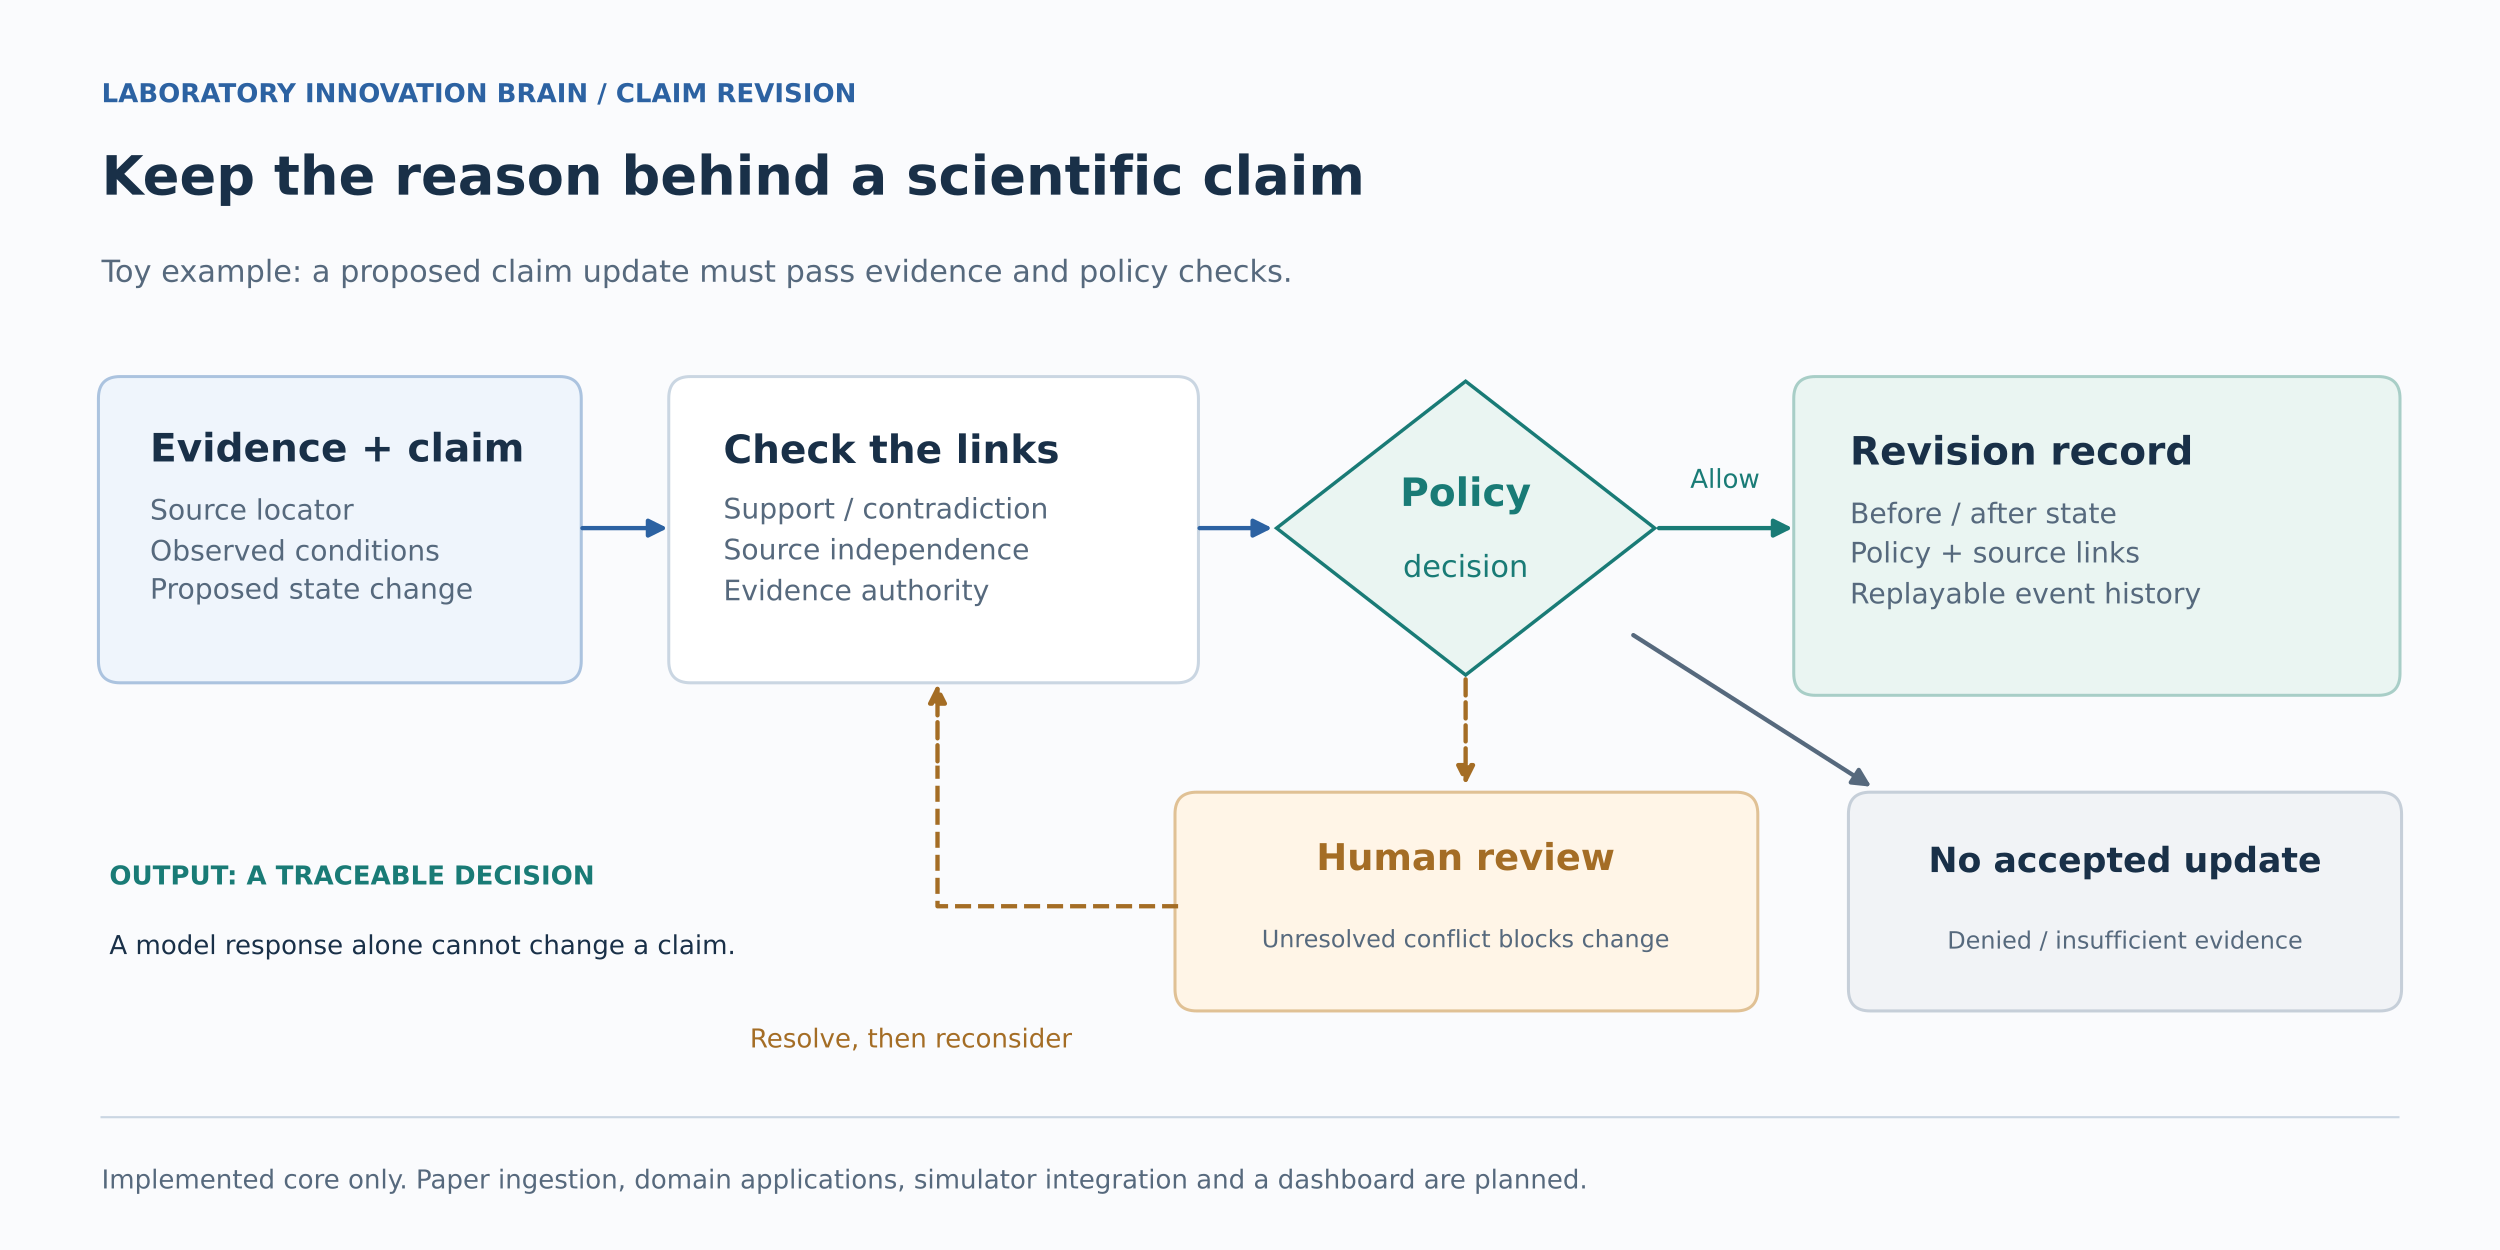
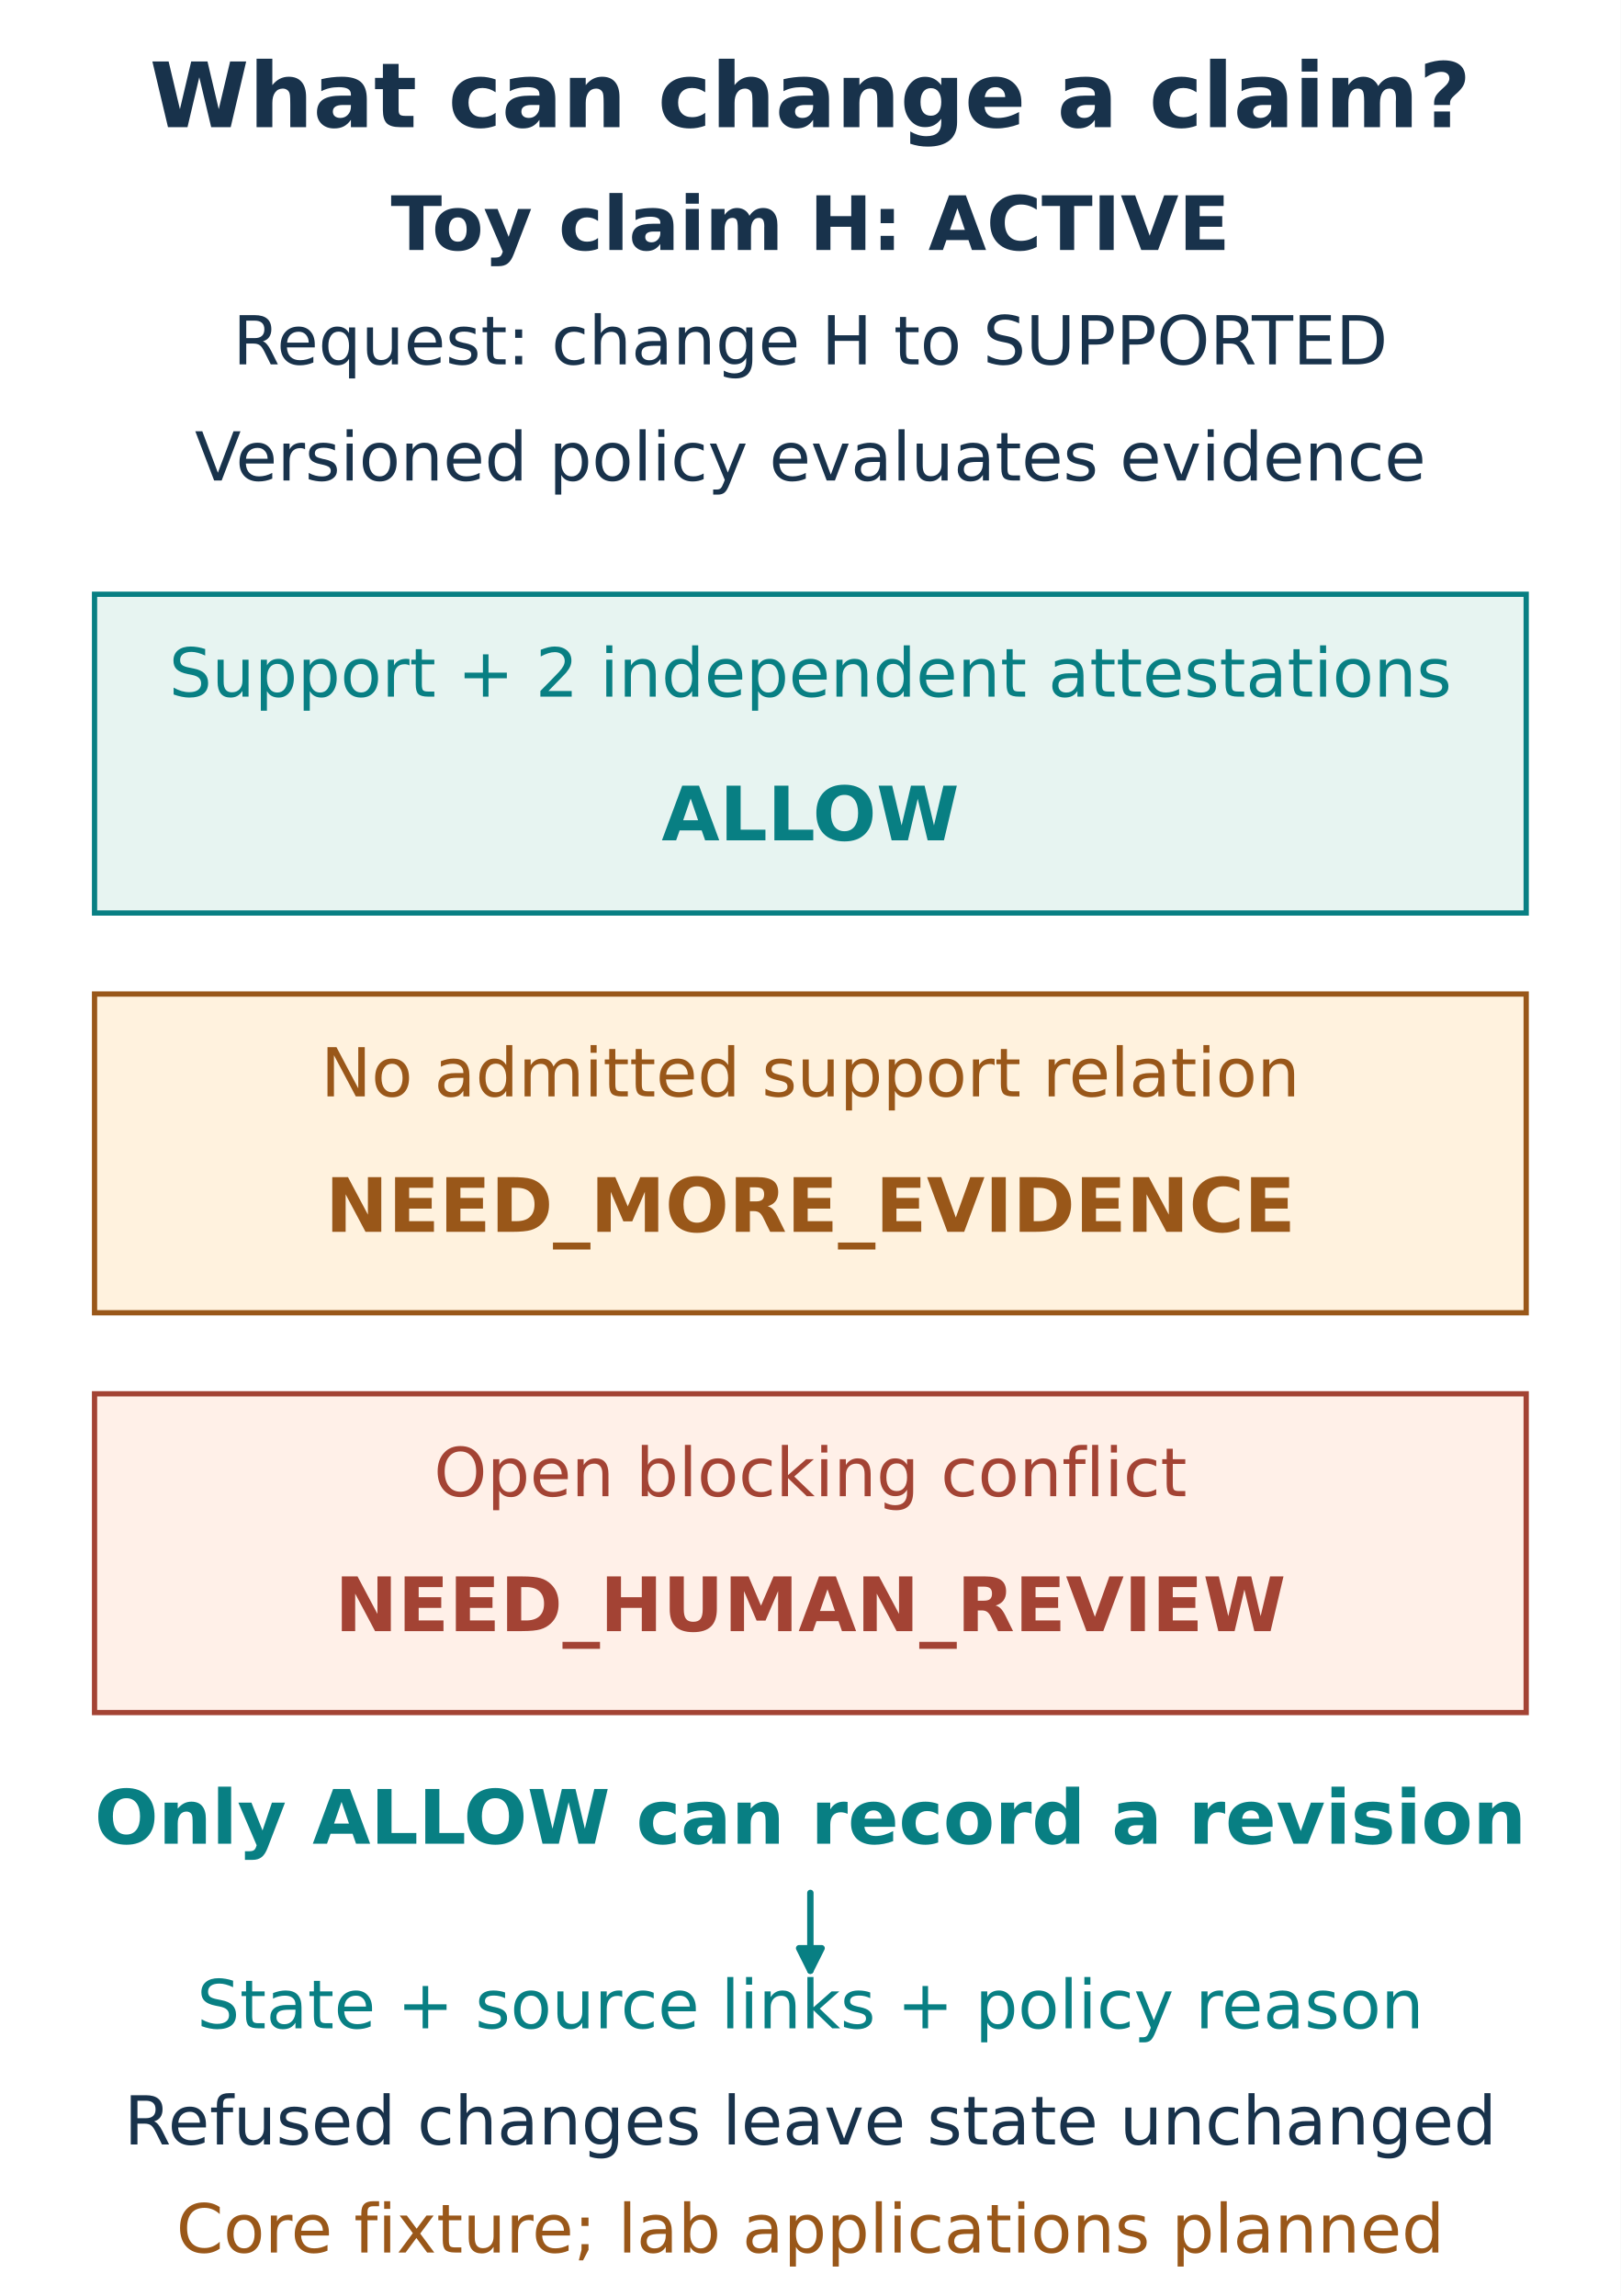
- <svg xmlns="http://www.w3.org/2000/svg" width="1152pt" height="576pt" viewBox="0 0 1152 576" version="1.1">
+ <svg xmlns="http://www.w3.org/2000/svg" width="432pt" height="612pt" viewBox="0 0 432 612" version="1.1">
  <defs>
    <style type="text/css">*{stroke-linejoin: round; stroke-linecap: butt}</style>
  </defs>
  <g id="figure_1">
    <g id="patch_1">
-       <path d="M 0 576 L 1152 576 L 1152 0 L 0 0 z " style="fill: #fafbfd" />
+       <path d="M 0 612 L 432 612 L 432 0 L 0 0 z " style="fill: #ffffff" />
    </g>
    <g id="axes_1">
      <g id="patch_2">
-         <path d="M 55.44 314.64 L 257.76 314.64 Q 267.84 314.64 267.84 304.56 L 267.84 183.6 Q 267.84 173.52 257.76 173.52 L 55.44 173.52 Q 45.36 173.52 45.36 183.6 L 45.36 304.56 Q 45.36 314.64 55.44 314.64 z " clip-path="url(#p210af7b35d)" style="fill: #eff5fc; stroke: #abc3df; stroke-width: 1.4; stroke-linejoin: miter" />
+         <path d="M 25.2 243.36 L 406.8 243.36 L 406.8 158.4 L 25.2 158.4 z " clip-path="url(#pa99b9f49d7)" style="fill: #e7f4f1; stroke: #087f83; stroke-width: 1.4; stroke-linejoin: miter" />
      </g>
      <g id="patch_3">
-         <path d="M 268.401 243.36 Q 288.001 243.36 305.365 243.36 " clip-path="url(#p210af7b35d)" style="fill: none; stroke: #2c62a2; stroke-width: 2; stroke-linecap: round" />
-         <path d="M 298.565 239.96 L 305.365 243.36 L 298.565 246.76 z " clip-path="url(#p210af7b35d)" style="fill: #2c62a2; stroke: #2c62a2; stroke-width: 2; stroke-linecap: round" />
+         <path d="M 25.2 349.92 L 406.8 349.92 L 406.8 264.96 L 25.2 264.96 z " clip-path="url(#pa99b9f49d7)" style="fill: #fff2de; stroke: #995719; stroke-width: 1.4; stroke-linejoin: miter" />
      </g>
      <g id="patch_4">
-         <path d="M 318.24 314.64 L 542.16 314.64 Q 552.24 314.64 552.24 304.56 L 552.24 183.6 Q 552.24 173.52 542.16 173.52 L 318.24 173.52 Q 308.16 173.52 308.16 183.6 L 308.16 304.56 Q 308.16 314.64 318.24 314.64 z " clip-path="url(#p210af7b35d)" style="fill: #ffffff; stroke: #cad6e2; stroke-width: 1.4; stroke-linejoin: miter" />
+         <path d="M 25.2 456.48 L 406.8 456.48 L 406.8 371.52 L 25.2 371.52 z " clip-path="url(#pa99b9f49d7)" style="fill: #fff0e8; stroke: #a34334; stroke-width: 1.4; stroke-linejoin: miter" />
      </g>
      <g id="patch_5">
-         <path d="M 552.797 243.36 Q 569.517 243.36 584.001 243.36 " clip-path="url(#p210af7b35d)" style="fill: none; stroke: #2c62a2; stroke-width: 2; stroke-linecap: round" />
-         <path d="M 577.201 239.96 L 584.001 243.36 L 577.201 246.76 z " clip-path="url(#p210af7b35d)" style="fill: #2c62a2; stroke: #2c62a2; stroke-width: 2; stroke-linecap: round" />
-       </g>
-       <g id="patch_6">
-         <path d="M 588.24 243.36 L 675.36 175.68 L 762.48 243.36 L 675.36 311.04 z " clip-path="url(#p210af7b35d)" style="fill: #eaf5f2; stroke: #197b76; stroke-width: 1.6; stroke-linejoin: miter" />
-       </g>
-       <g id="patch_7">
-         <path d="M 764.484 243.36 Q 795.243 243.36 823.767 243.36 " clip-path="url(#p210af7b35d)" style="fill: none; stroke: #197b76; stroke-width: 2; stroke-linecap: round" />
-         <path d="M 816.967 239.96 L 823.767 243.36 L 816.967 246.76 z " clip-path="url(#p210af7b35d)" style="fill: #197b76; stroke: #197b76; stroke-width: 2; stroke-linecap: round" />
-       </g>
-       <g id="patch_8">
-         <path d="M 836.64 320.4 L 1095.84 320.4 Q 1105.92 320.4 1105.92 310.32 L 1105.92 183.6 Q 1105.92 173.52 1095.84 173.52 L 836.64 173.52 Q 826.56 173.52 826.56 183.6 L 826.56 310.32 Q 826.56 320.4 836.64 320.4 z " clip-path="url(#p210af7b35d)" style="fill: #eaf5f2; stroke: #a8cec7; stroke-width: 1.4; stroke-linejoin: miter" />
-       </g>
-       <g id="patch_9">
-         <path d="M 675.36 313.039 Q 675.36 337.318 675.36 359.361 " clip-path="url(#p210af7b35d)" style="fill: none; stroke-dasharray: 7.4,3.2; stroke-dashoffset: 0; stroke: #a46d25; stroke-width: 2; stroke-linecap: round" />
-         <path d="M 678.76 352.561 L 675.36 359.361 L 671.96 352.561 z " clip-path="url(#p210af7b35d)" style="fill: #a46d25; stroke-dasharray: 7.4,3.2; stroke-dashoffset: 0; stroke: #a46d25; stroke-width: 2; stroke-linecap: round" />
-       </g>
-       <g id="patch_10">
-         <path d="M 551.52 465.84 L 799.92 465.84 Q 810 465.84 810 455.76 L 810 375.12 Q 810 365.04 799.92 365.04 L 551.52 365.04 Q 541.44 365.04 541.44 375.12 L 541.44 455.76 Q 541.44 465.84 551.52 465.84 z " clip-path="url(#p210af7b35d)" style="fill: #fff5e7; stroke: #e0c195; stroke-width: 1.4; stroke-linejoin: miter" />
-       </g>
-       <g id="patch_11">
-         <path d="M 432 350.804 Q 432 333 432 317.433 " clip-path="url(#p210af7b35d)" style="fill: none; stroke-dasharray: 7.4,3.2; stroke-dashoffset: 0; stroke: #a46d25; stroke-width: 2; stroke-linecap: round" />
-         <path d="M 428.6 324.233 L 432 317.433 L 435.4 324.233 z " clip-path="url(#p210af7b35d)" style="fill: #a46d25; stroke-dasharray: 7.4,3.2; stroke-dashoffset: 0; stroke: #a46d25; stroke-width: 2; stroke-linecap: round" />
-       </g>
-       <g id="patch_12">
-         <path d="M 861.84 465.84 L 1096.56 465.84 Q 1106.64 465.84 1106.64 455.76 L 1106.64 375.12 Q 1106.64 365.04 1096.56 365.04 L 861.84 365.04 Q 851.76 365.04 851.76 375.12 L 851.76 455.76 Q 851.76 465.84 861.84 465.84 z " clip-path="url(#p210af7b35d)" style="fill: #f1f3f6; stroke: #c6cfd9; stroke-width: 1.4; stroke-linejoin: miter" />
-       </g>
-       <g id="patch_13">
-         <path d="M 752.647 292.674 Q 807.479 327.599 860.425 361.323 " clip-path="url(#p210af7b35d)" style="fill: none; stroke: #56697d; stroke-width: 2; stroke-linecap: round" />
-         <path d="M 856.516 354.802 L 860.425 361.323 L 852.863 360.538 z " clip-path="url(#p210af7b35d)" style="fill: #56697d; stroke: #56697d; stroke-width: 2; stroke-linecap: round" />
-       </g>
-       <g id="line2d_1">
-         <path d="M 542.88 417.6 L 432 417.6 L 432 352.8 " clip-path="url(#p210af7b35d)" style="fill: none; stroke-dasharray: 7.4,3.2; stroke-dashoffset: 0; stroke: #a46d25; stroke-width: 2" />
-       </g>
-       <g id="line2d_2">
-         <path d="M 46.8 514.8 L 1105.2 514.8 " clip-path="url(#p210af7b35d)" style="fill: none; stroke: #cad6e2; stroke-linecap: square" />
+         <path d="M 216 504.56 Q 216 515.88 216 525.299 " clip-path="url(#pa99b9f49d7)" style="fill: none; stroke: #087f83; stroke-width: 1.7; stroke-linecap: round" />
+         <path d="M 219 519.299 L 216 525.299 L 213 519.299 z " clip-path="url(#pa99b9f49d7)" style="fill: #087f83; stroke: #087f83; stroke-width: 1.7; stroke-linecap: round" />
      </g>
      <g id="text_1">
-         <text style="font-weight: 700; font-size: 12px; font-family: 'DejaVu Sans'; text-anchor: start; fill: #2c62a2" x="46.8" y="47.096" transform="rotate(-0 46.8 47.09625)">LABORATORY INNOVATION BRAIN  /  CLAIM REVISION</text>
+         <text style="font-weight: 700; font-size: 24px; font-family: 'DejaVu Sans'; text-anchor: middle; fill: #18324b" x="216" y="33.889" transform="rotate(-0 216 33.88875)">What can change a claim?</text>
      </g>
      <g id="text_2">
-         <text style="font-weight: 700; font-size: 25px; font-family: 'DejaVu Sans'; text-anchor: start; fill: #193048" x="46.8" y="89.698" transform="rotate(-0 46.8 89.69844)">Keep the reason behind a scientific claim</text>
+         <text style="font-weight: 700; font-size: 20px; font-family: 'DejaVu Sans'; text-anchor: middle; fill: #18324b" x="216" y="66.641" transform="rotate(-0 216 66.64062)">Toy claim H: ACTIVE</text>
      </g>
      <g id="text_3">
-         <text style="font-size: 14px; font-family: 'DejaVu Sans'; text-anchor: start; fill: #56697d" x="46.8" y="129.863" transform="rotate(-0 46.8 129.8631)">Toy example: a proposed claim update must pass evidence and policy checks.</text>
+         <text style="font-size: 18px; font-family: 'DejaVu Sans'; text-anchor: middle; fill: #18324b" x="216" y="97.127" transform="rotate(-0 216 97.12687)">Request: change H to SUPPORTED</text>
      </g>
      <g id="text_4">
-         <text style="font-weight: 700; font-size: 18px; font-family: 'DejaVu Sans'; text-anchor: start; fill: #193048" x="69.12" y="212.631" transform="rotate(-0 69.12 212.6306)">Evidence + claim</text>
+         <text style="font-size: 18px; font-family: 'DejaVu Sans'; text-anchor: middle; fill: #18324b" x="216" y="128.087" transform="rotate(-0 216 128.0869)">Versioned policy evaluates evidence</text>
      </g>
      <g id="text_5">
-         <text style="font-size: 13px; font-family: 'DejaVu Sans'; fill: #56697d" transform="translate(69.12 239.4366)">Source locator</text>
-         <text style="font-size: 13px; font-family: 'DejaVu Sans'; fill: #56697d" transform="translate(69.12 258.2866)">Observed conditions</text>
-         <text style="font-size: 13px; font-family: 'DejaVu Sans'; fill: #56697d" transform="translate(69.12 275.8772)">Proposed state change</text>
+         <text style="font-size: 18px; font-family: 'DejaVu Sans'; text-anchor: middle; fill: #087f83" x="216" y="185.687" transform="rotate(-0 216 185.6869)">Support + 2 independent attestations</text>
      </g>
      <g id="text_6">
-         <text style="font-weight: 700; font-size: 18px; font-family: 'DejaVu Sans'; text-anchor: start; fill: #193048" x="333.36" y="213.351" transform="rotate(-0 333.36 213.3506)">Check the links</text>
+         <text style="font-weight: 700; font-size: 20px; font-family: 'DejaVu Sans'; text-anchor: middle; fill: #087f83" x="216" y="224" transform="rotate(-0 216 223.9997)">ALLOW</text>
      </g>
      <g id="text_7">
-         <text style="font-size: 13px; font-family: 'DejaVu Sans'; fill: #56697d" transform="translate(333.36 238.8972)">Support / contradiction</text>
-         <text style="font-size: 13px; font-family: 'DejaVu Sans'; fill: #56697d" transform="translate(333.36 257.7472)">Source independence</text>
-         <text style="font-size: 13px; font-family: 'DejaVu Sans'; fill: #56697d" transform="translate(333.36 276.5972)">Evidence authority</text>
+         <text style="font-size: 18px; font-family: 'DejaVu Sans'; text-anchor: middle; fill: #995719" x="216" y="292.247" transform="rotate(-0 216 292.2469)">No admitted support relation</text>
      </g>
      <g id="text_8">
-         <text style="font-weight: 700; font-size: 18px; font-family: 'DejaVu Sans'; text-anchor: middle; fill: #197b76" x="675.36" y="233.137" transform="rotate(-0 675.36 233.1366)">Policy</text>
+         <text style="font-weight: 700; font-size: 20px; font-family: 'DejaVu Sans'; text-anchor: middle; fill: #995719" x="216" y="328.344" transform="rotate(-0 216 328.3441)">NEED_MORE_EVIDENCE</text>
      </g>
      <g id="text_9">
-         <text style="font-size: 14px; font-family: 'DejaVu Sans'; text-anchor: middle; fill: #197b76" x="675.36" y="265.859" transform="rotate(-0 675.36 265.8594)">decision</text>
+         <text style="font-size: 18px; font-family: 'DejaVu Sans'; text-anchor: middle; fill: #a34334" x="216" y="398.807" transform="rotate(-0 216 398.8069)">Open blocking conflict</text>
      </g>
      <g id="text_10">
-         <text style="font-size: 12px; font-family: 'DejaVu Sans'; text-anchor: middle; fill: #197b76" x="794.88" y="224.794" transform="rotate(-0 794.88 224.7937)">Allow</text>
+         <text style="font-weight: 700; font-size: 20px; font-family: 'DejaVu Sans'; text-anchor: middle; fill: #a34334" x="216" y="434.773" transform="rotate(-0 216 434.7728)">NEED_HUMAN_REVIEW</text>
      </g>
      <g id="text_11">
-         <text style="font-weight: 700; font-size: 18px; font-family: 'DejaVu Sans'; text-anchor: start; fill: #193048" x="852.48" y="214.071" transform="rotate(-0 852.48 214.0706)">Revision record</text>
+         <text style="font-weight: 700; font-size: 20px; font-family: 'DejaVu Sans'; text-anchor: middle; fill: #087f83" x="216" y="491.441" transform="rotate(-0 216 491.4406)">Only ALLOW can record a revision</text>
      </g>
      <g id="text_12">
-         <text style="font-size: 13px; font-family: 'DejaVu Sans'; fill: #56697d" transform="translate(852.48 241.0857)">Before / after state</text>
-         <text style="font-size: 13px; font-family: 'DejaVu Sans'; fill: #56697d" transform="translate(852.48 259.1872)">Policy + source links</text>
-         <text style="font-size: 13px; font-family: 'DejaVu Sans'; fill: #56697d" transform="translate(852.48 278.0372)">Replayable event history</text>
+         <text style="font-size: 18px; font-family: 'DejaVu Sans'; text-anchor: middle; fill: #087f83" x="216" y="540.647" transform="rotate(-0 216 540.6469)">State + source links + policy reason</text>
      </g>
      <g id="text_13">
-         <text style="font-weight: 700; font-size: 17px; font-family: 'DejaVu Sans'; text-anchor: middle; fill: #a46d25" x="675.36" y="400.898" transform="rotate(-0 675.36 400.8978)">Human review</text>
+         <text style="font-size: 18px; font-family: 'DejaVu Sans'; text-anchor: middle; fill: #18324b" x="216" y="571.607" transform="rotate(-0 216 571.6069)">Refused changes leave state unchanged</text>
      </g>
      <g id="text_14">
-         <text style="font-size: 11px; font-family: 'DejaVu Sans'; text-anchor: middle; fill: #56697d" x="675.36" y="436.475" transform="rotate(-0 675.36 436.4753)">Unresolved conflict blocks change</text>
-       </g>
-       <g id="text_15">
-         <text style="font-size: 12px; font-family: 'DejaVu Sans'; text-anchor: middle; fill: #a46d25" x="419.76" y="482.662" transform="rotate(-0 419.76 482.6616)">Resolve, then reconsider</text>
-       </g>
-       <g id="text_16">
-         <text style="font-weight: 700; font-size: 16px; font-family: 'DejaVu Sans'; text-anchor: middle; fill: #193048" x="979.2" y="401.855" transform="rotate(-0 979.2 401.855)">No accepted update</text>
-       </g>
-       <g id="text_17">
-         <text style="font-size: 11px; font-family: 'DejaVu Sans'; text-anchor: middle; fill: #56697d" x="979.2" y="437.109" transform="rotate(-0 979.2 437.1087)">Denied / insufficient evidence</text>
-       </g>
-       <g id="text_18">
-         <text style="font-weight: 700; font-size: 12px; font-family: 'DejaVu Sans'; text-anchor: start; fill: #197b76" x="50.4" y="407.568" transform="rotate(-0 50.4 407.5678)">OUTPUT: A TRACEABLE DECISION</text>
-       </g>
-       <g id="text_19">
-         <text style="font-size: 12px; font-family: 'DejaVu Sans'; text-anchor: start; fill: #193048" x="50.4" y="439.631" transform="rotate(-0 50.4 439.6313)">A model response alone cannot change a claim.</text>
-       </g>
-       <g id="text_20">
-         <text style="font-size: 12px; font-family: 'DejaVu Sans'; text-anchor: start; fill: #56697d" x="46.8" y="547.631" transform="rotate(-0 46.8 547.6313)">Implemented core only. Paper ingestion, domain applications, simulator integration and a dashboard are planned.</text>
+         <text style="font-size: 18px; font-family: 'DejaVu Sans'; text-anchor: middle; fill: #995719" x="216" y="600.407" transform="rotate(-0 216 600.4069)">Core fixture; lab applications planned</text>
      </g>
    </g>
  </g>
  <defs>
-     <clipPath id="p210af7b35d">
-       <rect x="0" y="0" width="1152" height="576" />
+     <clipPath id="pa99b9f49d7">
+       <rect x="0" y="0" width="432" height="612" />
    </clipPath>
  </defs>
</svg>
